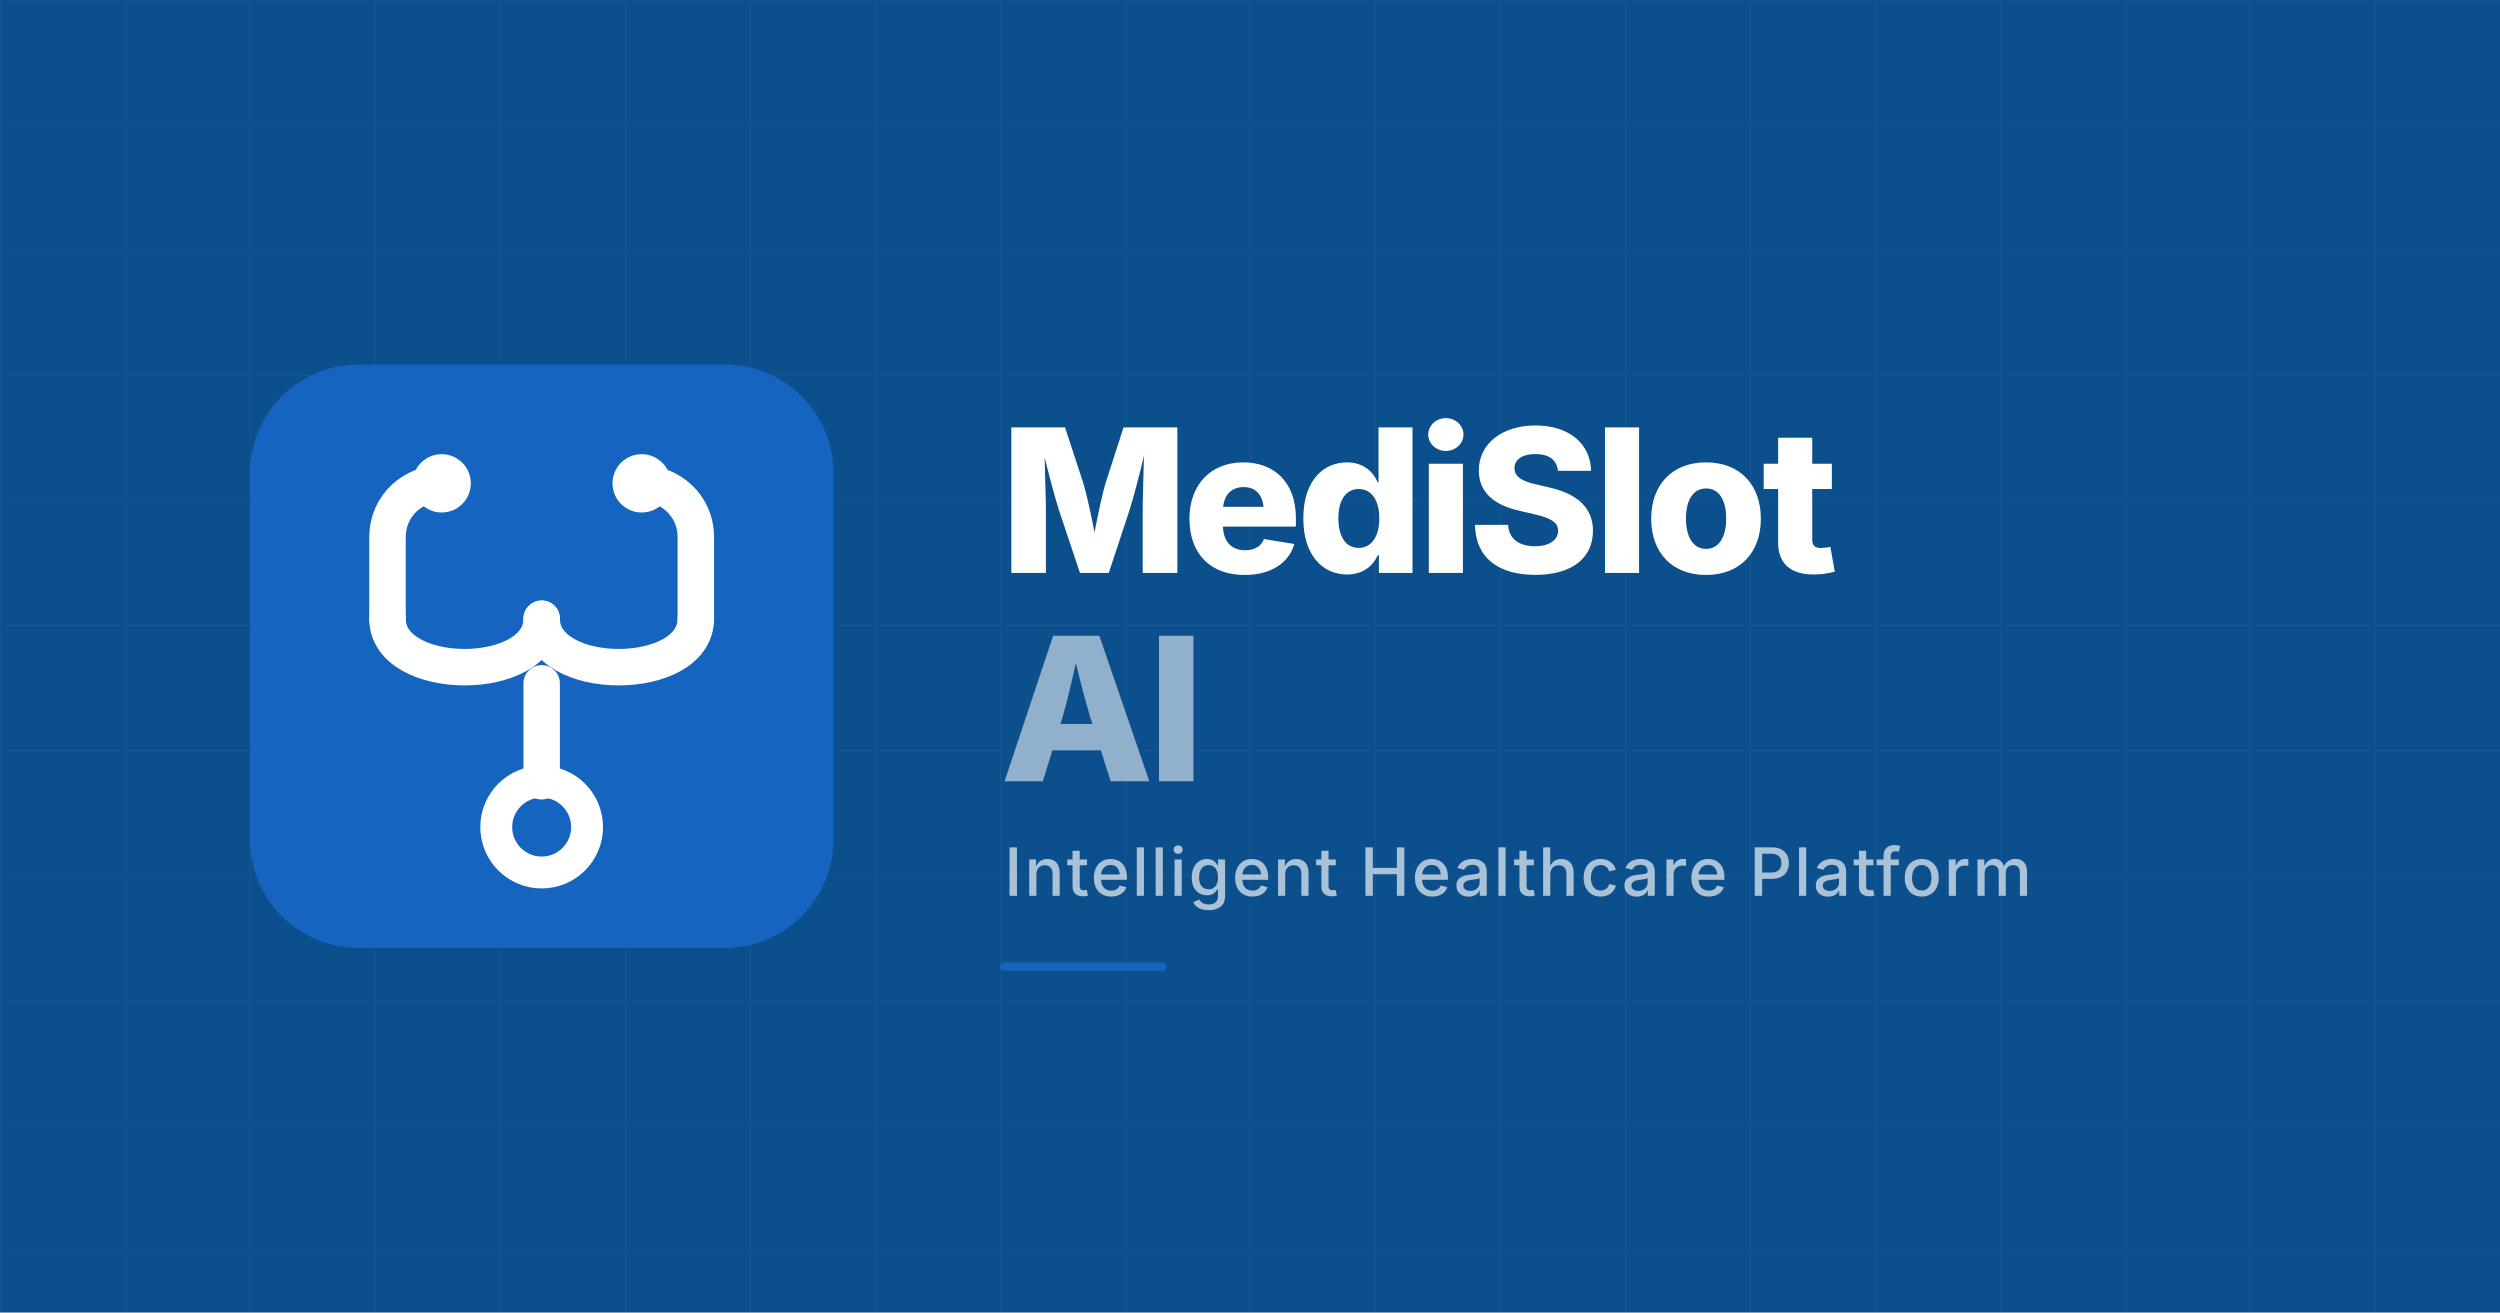
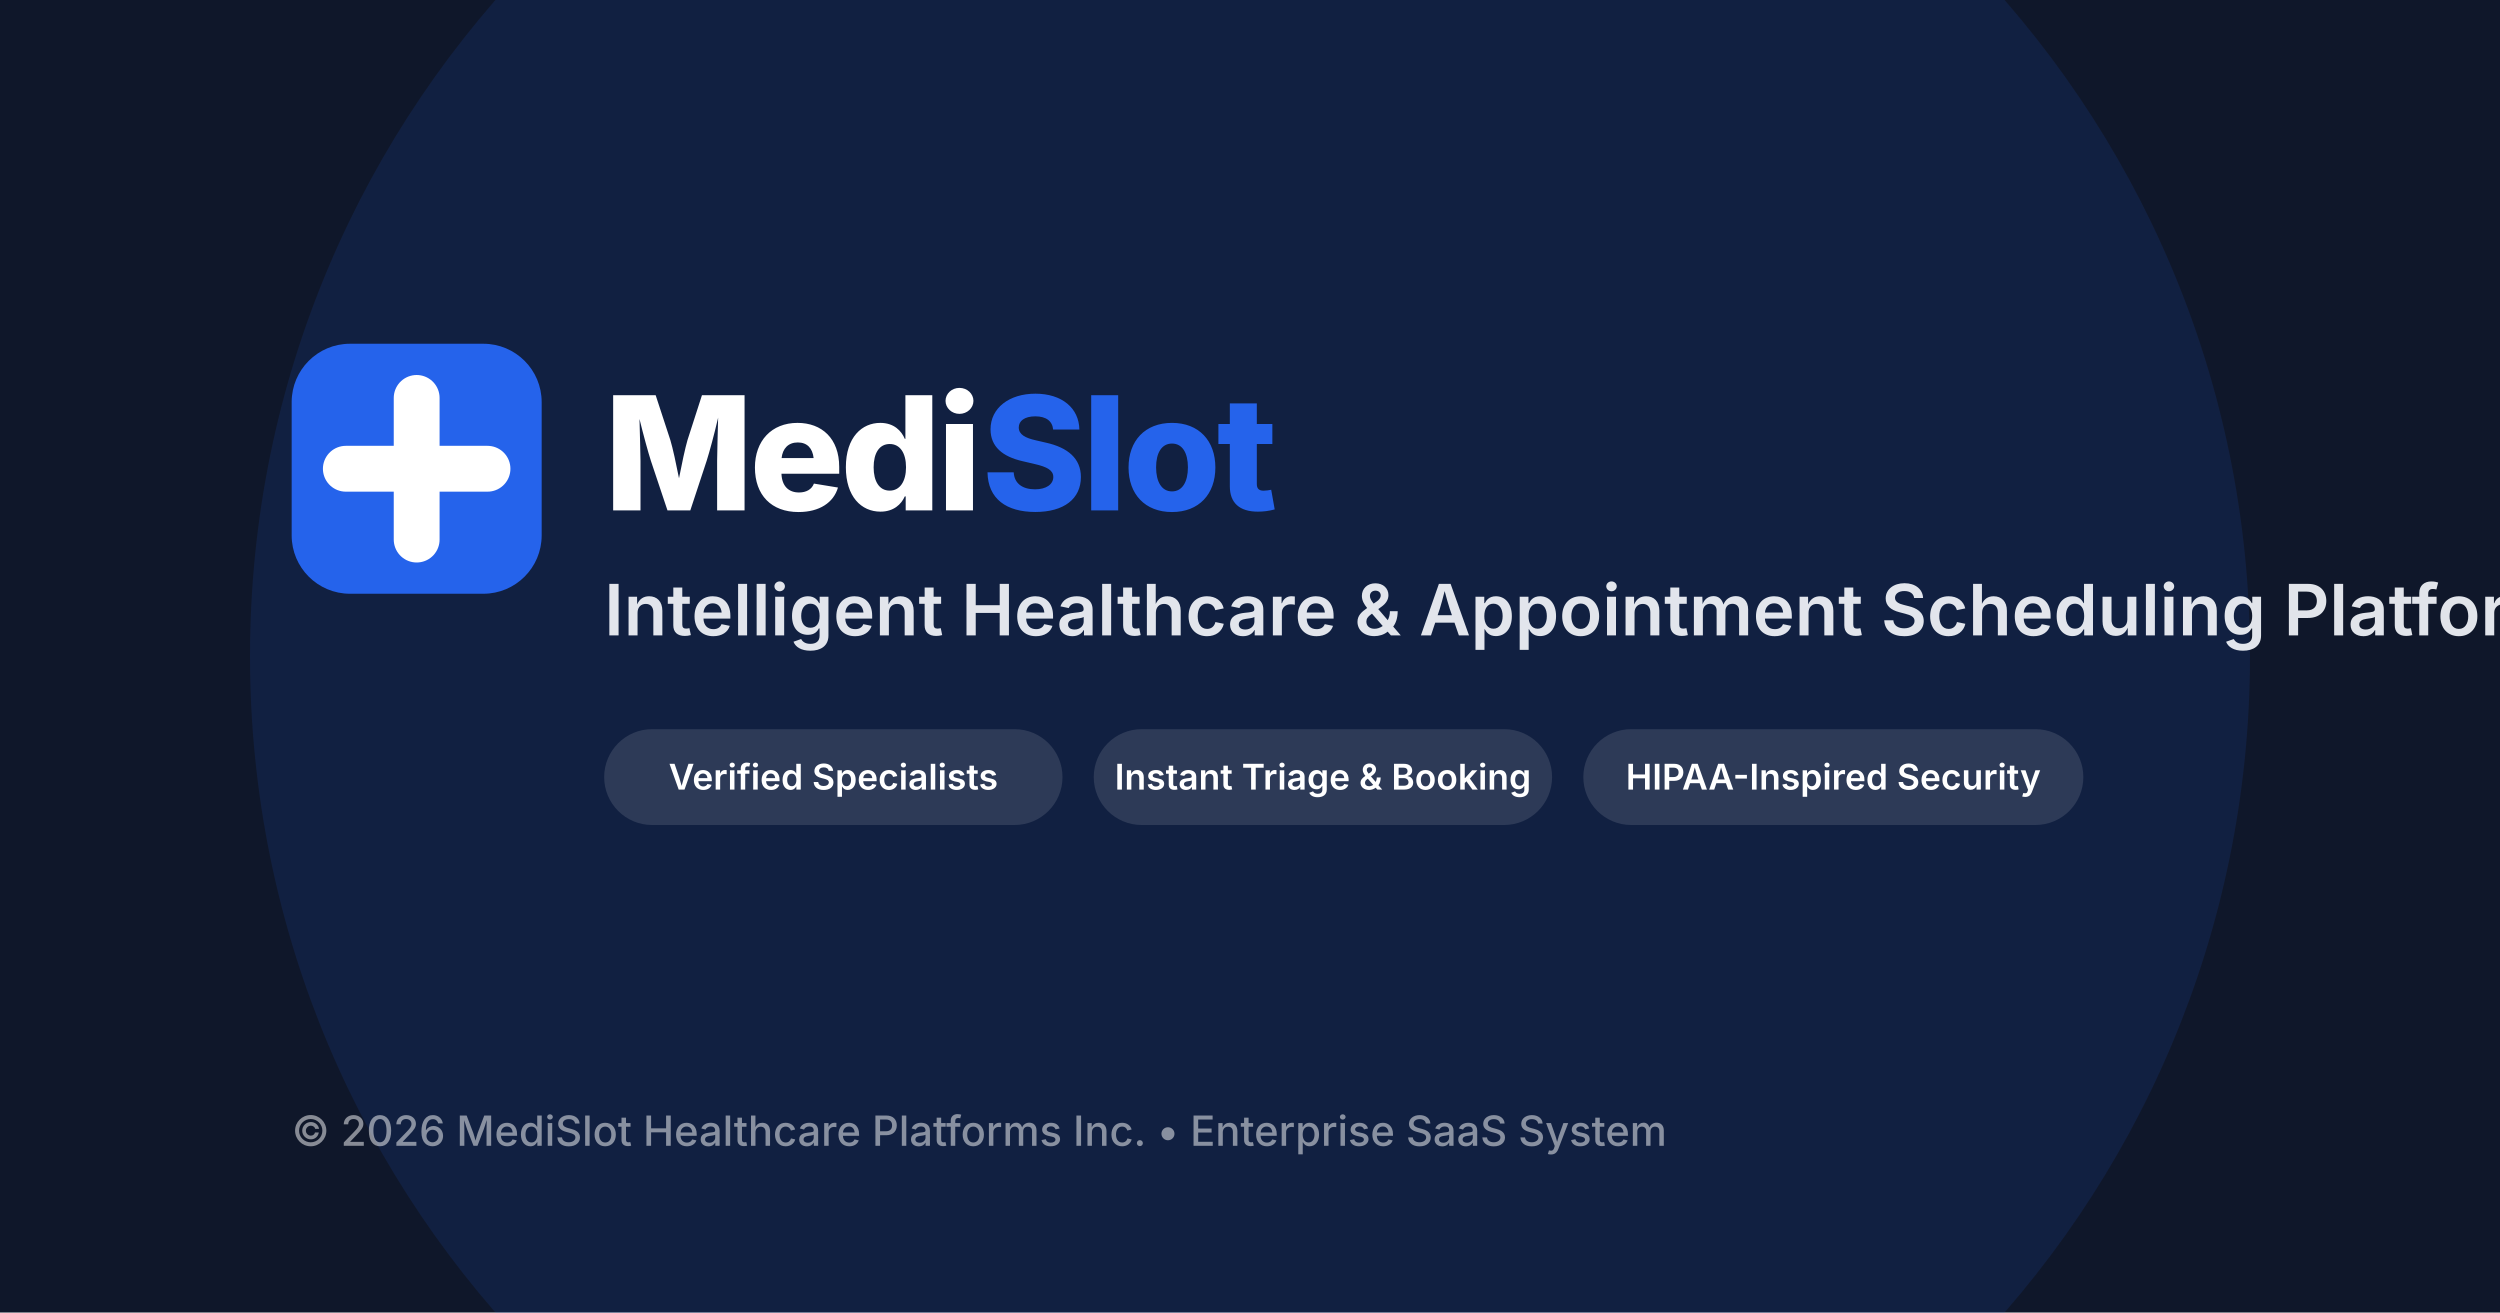
- <svg xmlns="http://www.w3.org/2000/svg" viewBox="0 0 1200 630" fill="none">
-   <rect width="1200" height="630" fill="#0B4F8C" />
-   <defs>
-     <pattern id="grid" x="0" y="0" width="60" height="60" patternUnits="userSpaceOnUse">
-       <path d="M 60 0 L 0 0 0 60" fill="none" stroke="rgba(255,255,255,0.04)" stroke-width="1" />
-     </pattern>
-   </defs>
-   <rect width="1200" height="630" fill="url(#grid)" />
-   <g transform="translate(120, 175)">
-     <rect width="280" height="280" rx="52" fill="#1565C0" />
-     <path d="M 92 57 C 79 57, 66 67, 66 83 L 66 122" stroke="white" stroke-width="17.5" stroke-linecap="round" stroke-linejoin="round" fill="none" />
-     <path d="M 66 122 C 66 153, 140 153, 140 122" stroke="white" stroke-width="17.5" stroke-linecap="round" stroke-linejoin="round" fill="none" />
-     <path d="M 140 122 C 140 153, 214 153, 214 122" stroke="white" stroke-width="17.5" stroke-linecap="round" stroke-linejoin="round" fill="none" />
-     <path d="M 214 122 L 214 83 C 214 67, 201 57, 188 57" stroke="white" stroke-width="17.5" stroke-linecap="round" stroke-linejoin="round" fill="none" />
-     <circle cx="92" cy="57" r="14" fill="white" />
-     <circle cx="188" cy="57" r="14" fill="white" />
-     <path d="M 140 153 L 140 200" stroke="white" stroke-width="17.5" stroke-linecap="round" fill="none" />
-     <circle cx="140" cy="222" r="21.8" stroke="white" stroke-width="15.3" fill="none" />
+ <svg xmlns="http://www.w3.org/2000/svg" width="1200" height="630" viewBox="0 0 1200 630" fill="none">
+   <rect width="1200" height="630" fill="#0F172A" />
+   <circle cx="600" cy="315" r="480" fill="#2563EB" opacity="0.12" />
+   <g transform="translate(140, 165)">
+     <rect width="120" height="120" rx="28" fill="#2563EB" />
+     <path d="M 60 26 L 60 94" stroke="#FFFFFF" stroke-width="22" stroke-linecap="round" />
+     <path d="M 26 60 L 94 60" stroke="#FFFFFF" stroke-width="22" stroke-linecap="round" />
  </g>
-   <text x="480" y="275" font-family="-apple-system, BlinkMacSystemFont, 'Inter', 'Segoe UI', sans-serif" font-size="96" font-weight="800" letter-spacing="-3" fill="white">MediSlot</text>
-   <text x="480" y="375" font-family="-apple-system, BlinkMacSystemFont, 'Inter', 'Segoe UI', sans-serif" font-size="96" font-weight="800" letter-spacing="-3" fill="rgba(255,255,255,0.55)">AI</text>
-   <text x="482" y="430" font-family="-apple-system, BlinkMacSystemFont, 'Inter', 'Segoe UI', sans-serif" font-size="32" font-weight="500" letter-spacing="1" fill="rgba(255,255,255,0.65)">Intelligent Healthcare Platform</text>
-   <rect x="480" y="462" width="80" height="4" rx="2" fill="#1565C0" />
+   <text x="290" y="245" font-family="'Manrope', 'Inter', -apple-system, BlinkMacSystemFont, sans-serif" font-size="76" font-weight="800" fill="#FFFFFF" letter-spacing="-2">Medi<tspan fill="#2563EB">Slot</tspan>
+   </text>
+   <text x="290" y="305" font-family="'Manrope', 'Inter', -apple-system, BlinkMacSystemFont, sans-serif" font-size="34" font-weight="600" fill="#F8FBFF" opacity="0.9">Intelligent Healthcare &amp; Appointment Scheduling Platform</text>
+   <g transform="translate(290, 350)">
+     <rect x="0" y="0" width="220" height="46" rx="23" fill="rgba(255,255,255,0.12)" />
+     <text x="110" y="29" font-family="'Manrope', 'Inter', -apple-system, BlinkMacSystemFont, sans-serif" font-size="17" font-weight="600" fill="#FFFFFF" text-anchor="middle">Verified Specialists</text>
+     <rect x="235" y="0" width="220" height="46" rx="23" fill="rgba(255,255,255,0.12)" />
+     <text x="345" y="29" font-family="'Manrope', 'Inter', -apple-system, BlinkMacSystemFont, sans-serif" font-size="17" font-weight="600" fill="#FFFFFF" text-anchor="middle">Instant Triage &amp; Booking</text>
+     <rect x="470" y="0" width="240" height="46" rx="23" fill="rgba(255,255,255,0.12)" />
+     <text x="590" y="29" font-family="'Manrope', 'Inter', -apple-system, BlinkMacSystemFont, sans-serif" font-size="17" font-weight="600" fill="#FFFFFF" text-anchor="middle">HIPAA-Inspired Security</text>
+   </g>
+   <text x="140" y="550" font-family="'Manrope', 'Inter', -apple-system, BlinkMacSystemFont, sans-serif" font-size="20" font-weight="500" fill="rgba(255,255,255,0.5)">© 2026 MediSlot Healthcare Platforms Inc. • Enterprise SaaS System</text>
</svg>
